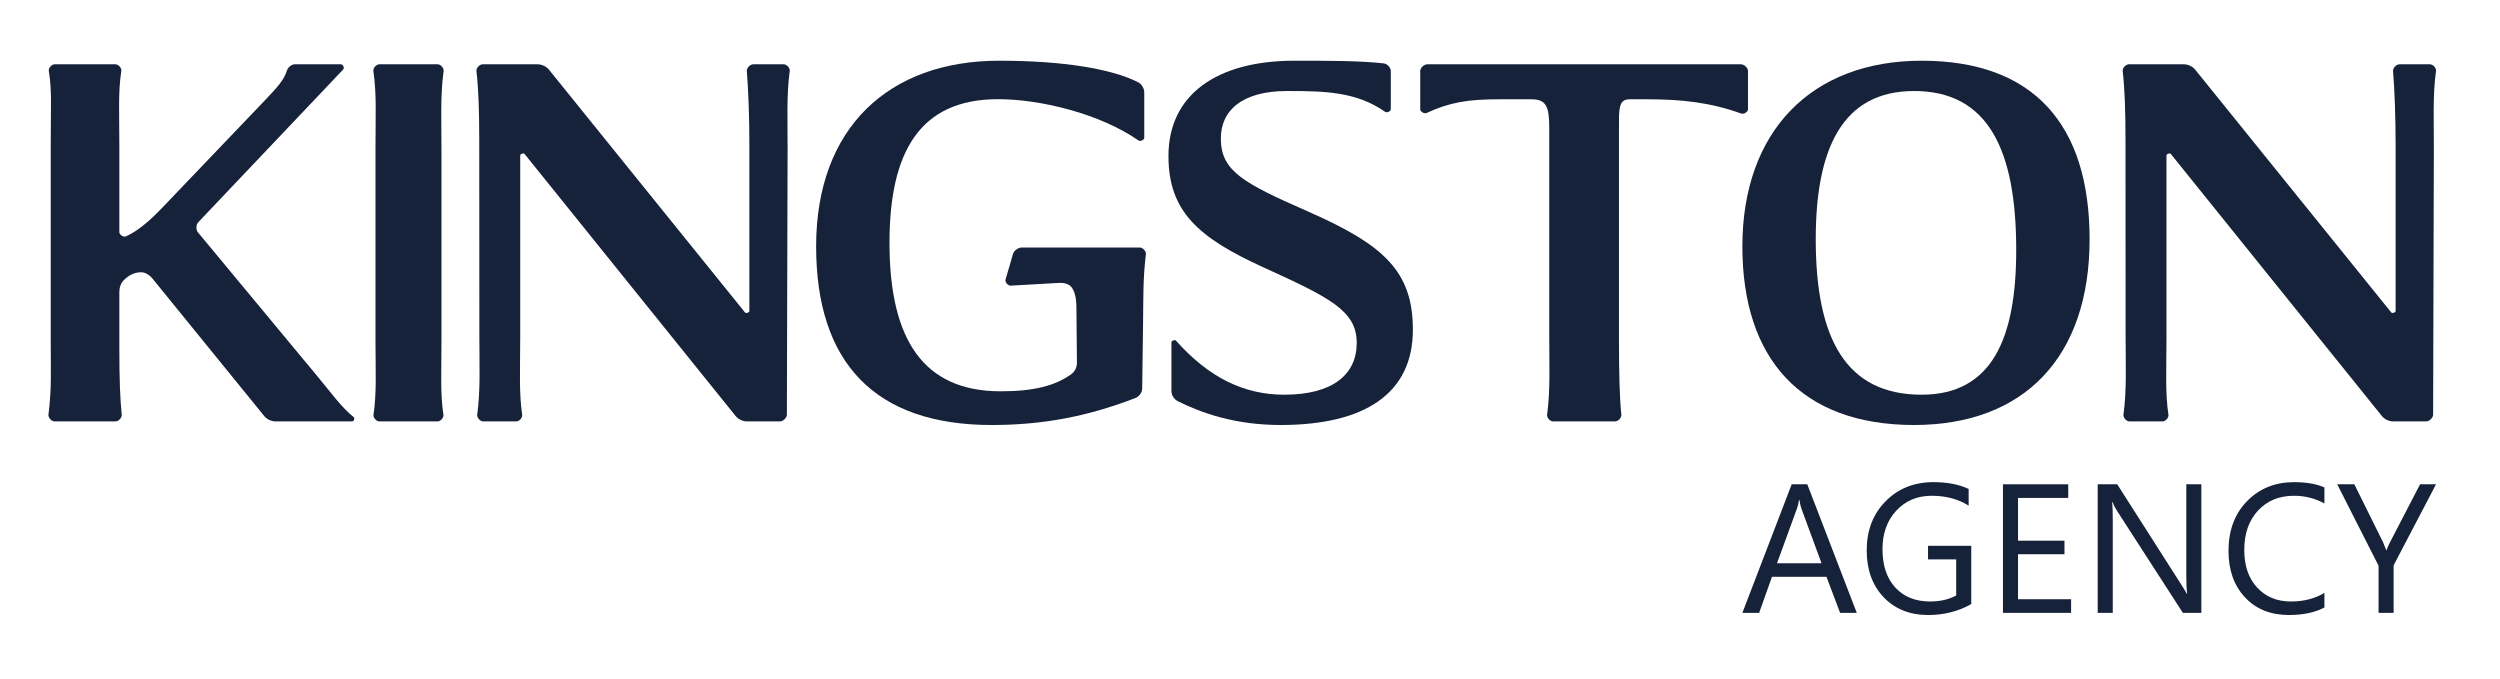
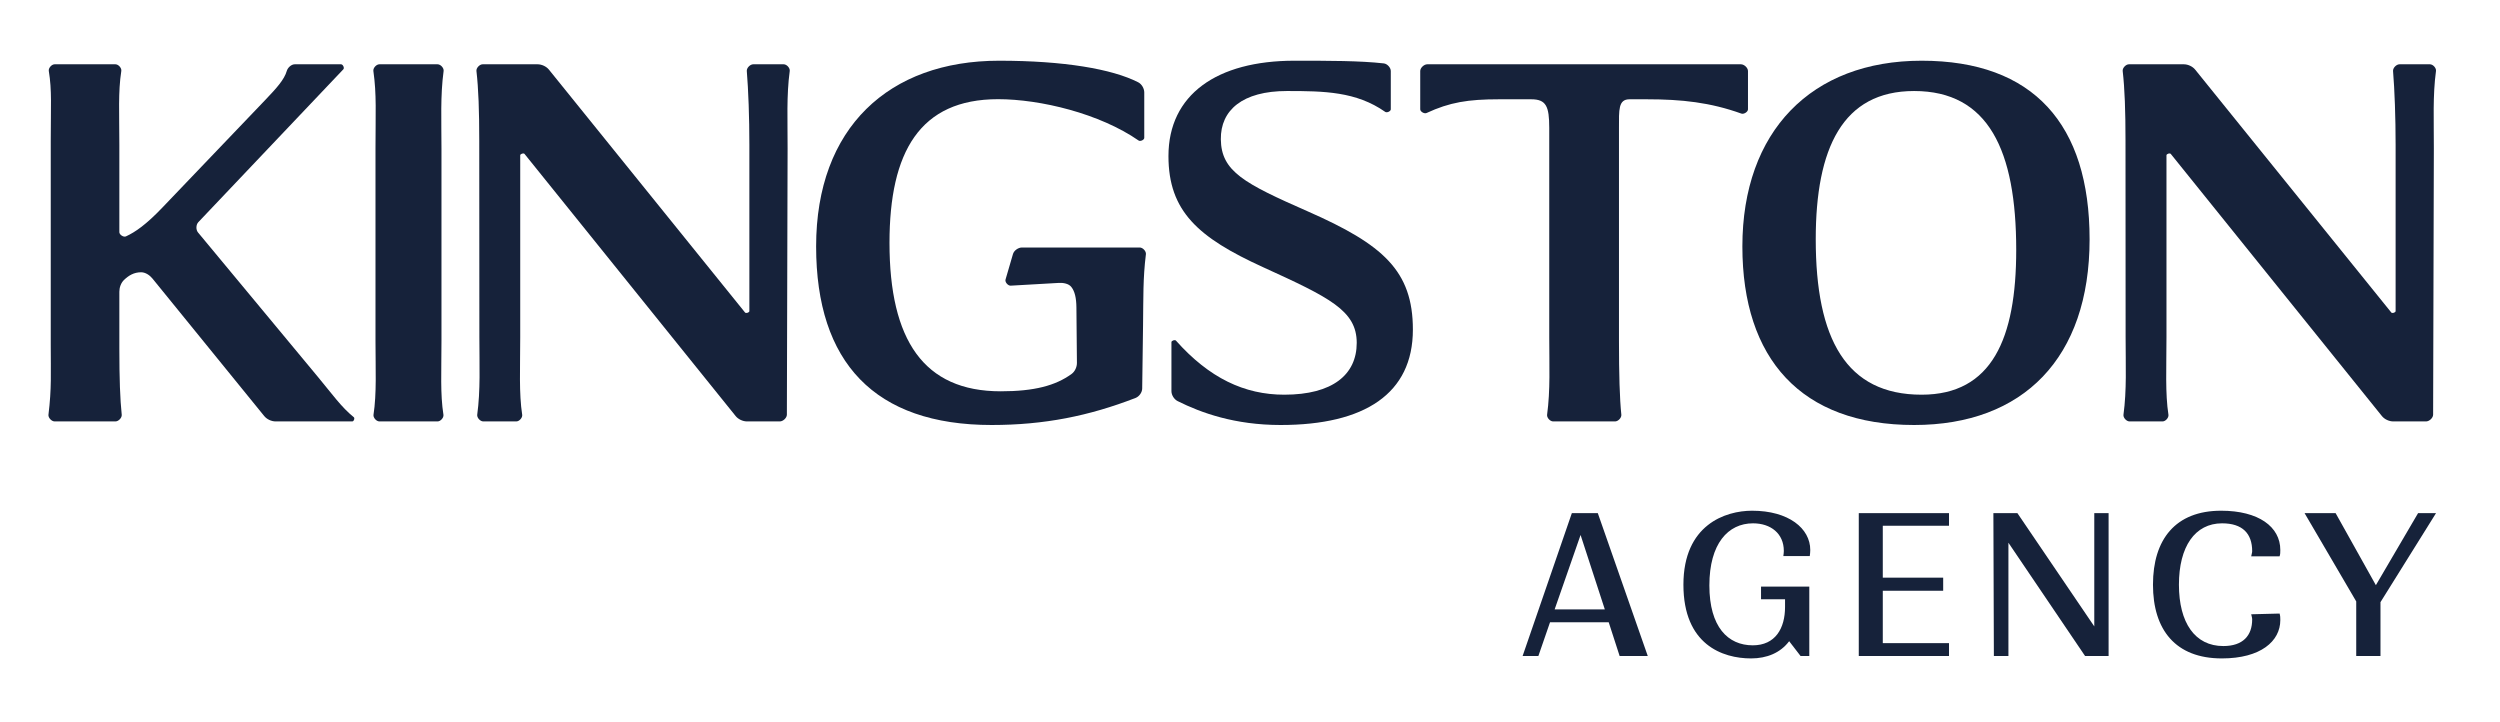
- <svg xmlns="http://www.w3.org/2000/svg" role="img" aria-label="Wordmark combination A" viewBox="-12 -18 700 190" color="#16223a">
+ <svg xmlns="http://www.w3.org/2000/svg" role="img" aria-label="Kingston Agency master lockup" viewBox="-12 -18 700 202" color="#16223a">
  <g fill="currentColor">
    <g>
      <path d="M3.309 0L20.316 0C21.17 0 22.094 1.059 21.968 1.863C21.051 7.71 21.417 13.809 21.417 22.54L21.417 47.01C21.417 47.715 22.59 48.494 23.257 48.191C25.893 46.991 28.95 44.844 33.39 40.2L62.265 10C65.436 6.683 67.605 4.285 68.295 1.872C68.557 0.956 69.552 0 70.549 0L83.485 0C84.022 0 84.501 1.021 84.142 1.4L43.538 44.2C42.861 44.913 42.815 46.329 43.441 47.084L77.07 87.6C81.029 92.37 83.604 96.029 87.068 98.822C87.402 99.091 87.073 100 86.637 100L65.193 100C64.007 100 62.723 99.401 61.996 98.507L30.691 59.993C29.941 59.071 28.738 58.237 27.513 58.236C25.495 58.234 24.011 59.147 22.729 60.382C21.858 61.22 21.417 62.512 21.417 63.691L21.417 79.607C21.417 87.951 21.629 93.892 22.083 98.122C22.172 98.958 21.199 100 20.316 100L3.309 100C2.432 100 1.466 98.953 1.568 98.124C2.477 90.74 2.208 86.472 2.208 78.533L2.208 21.467C2.208 11.797 2.568 7.356 1.663 1.863C1.531 1.061 2.457 0 3.309 0Z" fill-rule="evenodd" />
      <path d="M94.238 0L110.512 0C111.378 0 112.324 1.053 112.213 1.871C111.277 8.768 111.612 15.739 111.612 23.613L111.612 77.46C111.612 86.191 111.246 92.29 112.163 98.137C112.289 98.941 111.365 100 110.512 100L94.238 100C93.383 100 92.459 98.941 92.582 98.136C93.499 92.123 93.138 85.232 93.138 77.46L93.138 23.613C93.138 13.789 93.482 8.462 92.544 1.869C92.427 1.053 93.374 0 94.238 0Z" fill-rule="evenodd" />
      <path d="M123.159 0L138.505 0C139.693 0 140.978 0.604 141.703 1.502L196.61 69.498C196.87 69.82 197.823 69.519 197.823 69.113L197.823 22.54C197.823 14.897 197.547 7.256 197.104 1.884C197.034 1.034 198.027 0 198.923 0L207.427 0C208.293 0 209.239 1.053 209.128 1.871C208.192 8.768 208.549 15.739 208.527 23.613L208.325 98.108C208.323 99 207.273 100 206.335 100L197.18 100C195.994 100 194.71 99.398 193.988 98.502L134.869 25.098C134.611 24.777 133.662 25.083 133.662 25.488L133.662 76.387C133.662 85.131 133.285 92.115 134.214 98.137C134.338 98.941 133.416 100 132.562 100L123.322 100C122.456 100 121.511 98.947 121.622 98.129C122.558 91.232 122.227 84.261 122.223 76.387L122.191 21.467C122.187 12.904 121.977 6.874 121.404 1.876C121.308 1.044 122.28 0 123.159 0Z" fill-rule="evenodd" />
      <path d="M308.393 7.89L308.393 20.61C308.393 21.168 307.29 21.678 306.816 21.349C295.936 13.798 279.305 9.771 267.455 9.771C245.574 9.771 237.058 24.485 237.058 50C237.058 77.195 246.618 91.565 268.199 91.565C277.642 91.565 283.564 89.959 288.035 86.714C288.987 86.023 289.55 84.749 289.539 83.61L289.396 68.1C289.371 65.377 288.924 63.548 287.962 62.336C287.223 61.405 285.703 61.143 284.48 61.214L270.996 61.986C270.229 62.03 269.341 60.985 269.546 60.279L271.634 53.121C271.916 52.154 273.098 51.3 274.152 51.3L307.118 51.3C307.993 51.3 308.957 52.347 308.855 53.174C308.01 59.999 308.158 65.291 308.054 73L307.815 90.809C307.801 91.862 306.981 93.028 305.957 93.425C292.918 98.476 280.396 101 265.65 101C232.906 101 216.515 83.497 216.515 51C216.515 17.747 236.88 -1 267.75 -1C285.914 -1 299.381 1.315 306.687 5.036C307.701 5.552 308.393 6.795 308.393 7.89Z" fill-rule="evenodd" />
      <path d="M377.422 1.89L377.422 12.61C377.422 13.159 376.33 13.654 375.866 13.328C367.731 7.615 358.697 7.485 348.337 7.485C335.89 7.485 329.739 12.854 329.834 21.002C329.941 30.029 336.414 33.372 354.207 41.2C375.249 50.458 383.607 57.815 383.607 74.3C383.607 92.202 370.146 101 346.552 101C333.73 101 324.326 97.599 317.747 94.314C316.74 93.811 316.003 92.605 316.003 91.522L316.003 77.804C316.003 77.378 316.977 77.047 317.266 77.372C326.584 87.842 336.432 92.515 347.592 92.515C361.141 92.515 367.883 86.89 367.883 78C367.883 68.97 360.316 65.321 341.633 56.8C323.472 48.517 315.168 41.135 315.168 25.7C315.168 8.497 328.718 -1 350.437 -1C360.152 -1 368.754 -1 375.455 -0.25C376.444 -0.14 377.422 0.942 377.422 1.89Z" fill-rule="evenodd" />
      <path d="M387.646 0L475.454 0C476.389 0 477.435 1 477.435 1.89L477.435 12.61C477.435 13.319 476.286 14.057 475.59 13.807C466.875 10.674 458.897 9.8 449.085 9.8L444.255 9.8C441.105 9.8 441.312 12.796 441.312 17.8L441.312 77.46C441.312 86.771 441.507 93.657 441.976 98.121C442.063 98.957 441.094 100 440.212 100L422.888 100C422.022 100 421.076 98.947 421.187 98.129C422.123 91.232 421.788 84.261 421.788 76.387L421.788 17.8C421.788 11.797 420.945 9.8 416.745 9.8L407.715 9.8C399.04 9.8 393.904 10.643 387.434 13.643C386.812 13.932 385.665 13.269 385.665 12.61L385.665 1.89C385.665 1 386.711 0 387.646 0Z" fill-rule="evenodd" />
      <path d="M526.05 -1C557.361 -1 573.085 16.813 573.085 49C573.085 82.253 554.489 101 523.95 101C492.308 101 475.865 82.465 475.865 51C475.865 18.783 495.18 -1 526.05 -1ZM523.95 7.485C503.928 7.485 496.408 23.485 496.408 49C496.408 76.93 504.926 92.515 526.05 92.515C545.752 92.515 552.541 76.78 552.541 52C552.541 24.07 544.754 7.485 523.95 7.485Z" fill-rule="evenodd" />
      <path d="M584.109 0L599.455 0C600.643 0 601.928 0.604 602.653 1.502L657.56 69.498C657.82 69.82 658.772 69.519 658.772 69.113L658.772 22.54C658.772 14.897 658.497 7.256 658.054 1.884C657.984 1.034 658.977 0 659.873 0L668.377 0C669.243 0 670.189 1.053 670.078 1.871C669.142 8.768 669.499 15.739 669.477 23.613L669.275 98.108C669.273 99 668.222 100 667.285 100L658.13 100C656.944 100 655.66 99.398 654.938 98.502L595.819 25.098C595.561 24.777 594.612 25.083 594.612 25.488L594.612 76.387C594.612 85.131 594.235 92.115 595.164 98.137C595.288 98.941 594.366 100 593.512 100L584.272 100C583.406 100 582.461 98.947 582.572 98.129C583.508 91.232 583.177 84.261 583.172 76.387L583.141 21.467C583.137 12.904 582.927 6.874 582.353 1.876C582.258 1.044 583.23 0 584.109 0Z" fill-rule="evenodd" />
    </g>
-     <g transform="translate(475.3131 153.6023) scale(0.5141423)">
-       <path d="M63.379 -0.000L54.297 -0.000L46.875 -19.629L17.188 -19.629L10.205 -0.000L1.074 -0.000L27.930 -70.020L36.426 -70.020ZM44.189 -27.002L33.203 -56.836Q32.666 -58.301 32.129 -61.523L31.934 -61.523Q31.445 -58.545 30.811 -56.836L19.922 -27.002Z" transform="translate(0 0)" />
-       <path d="M61.523 -4.785Q50.977 1.172 38.086 1.172Q23.096 1.172 13.843 -8.496Q4.590 -18.164 4.590 -34.082Q4.590 -50.342 14.868 -60.767Q25.146 -71.191 40.918 -71.191Q52.344 -71.191 60.107 -67.480L60.107 -58.398Q51.611 -63.770 39.990 -63.770Q28.223 -63.770 20.703 -55.664Q13.184 -47.559 13.184 -34.668Q13.184 -21.387 20.166 -13.794Q27.148 -6.201 39.111 -6.201Q47.314 -6.201 53.320 -9.473L53.320 -29.102L37.988 -29.102L37.988 -36.523L61.523 -36.523Z" transform="translate(64.19414 0)" />
-       <path d="M46.289 -0.000L9.180 -0.000L9.180 -70.020L44.727 -70.020L44.727 -62.598L17.383 -62.598L17.383 -39.307L42.676 -39.307L42.676 -31.934L17.383 -31.934L17.383 -7.422L46.289 -7.422Z" transform="translate(133.8082 0)" />
-       <path d="M65.625 -0.000L55.566 -0.000L19.531 -55.811Q18.164 -57.910 17.285 -60.205L16.992 -60.205Q17.383 -57.959 17.383 -50.586L17.383 -0.000L9.180 -0.000L9.180 -70.020L19.824 -70.020L54.883 -15.088Q57.080 -11.670 57.715 -10.400L57.910 -10.400Q57.422 -13.428 57.422 -20.703L57.422 -70.020L65.625 -70.020Z" transform="translate(185.4047 0)" />
-       <path d="M56.836 -2.930Q49.072 1.172 37.500 1.172Q22.559 1.172 13.574 -8.447Q4.590 -18.066 4.590 -33.691Q4.590 -50.488 14.697 -60.840Q24.805 -71.191 40.332 -71.191Q50.293 -71.191 56.836 -68.311L56.836 -59.570Q49.316 -63.770 40.234 -63.770Q28.174 -63.770 20.679 -55.713Q13.184 -47.656 13.184 -34.180Q13.184 -21.387 20.190 -13.794Q27.197 -6.201 38.574 -6.201Q49.121 -6.201 56.836 -10.889Z" transform="translate(261.2199 0)" />
-       <path d="M54.688 -70.020L31.592 -25.879L31.592 -0.000L23.389 -0.000L23.389 -25.684L0.879 -70.020L10.205 -70.020L25.879 -38.379Q26.172 -37.793 27.588 -34.082L27.734 -34.082Q28.223 -35.742 29.590 -38.379L45.996 -70.020Z" transform="translate(324.1445 0)" />
+     <g transform="translate(413.3806 165.6791) scale(0.6791171)">
+       <path d="M7.900 0.000L12.700 -13.900L36.900 -13.900L41.400 0.000L53.000 0.000L32.400 -58.900L21.700 -58.900L1.400 0.000ZM14.600 -19.200L25.300 -49.900L35.300 -19.200Z" transform="translate(0 0)" />
+       <path d="M32.100 1.000C38.600 1.000 44.200 -1.300 47.800 -6.100L52.500 0.000L56.100 0.000L56.100 -28.600L36.200 -28.600L36.200 -23.400L46.100 -23.400L46.100 -20.200C46.100 -11.400 42.100 -4.400 32.800 -4.400C22.600 -4.400 14.900 -11.900 14.900 -29.100C14.900 -46.300 22.600 -54.700 32.900 -54.700C40.200 -54.700 45.600 -50.500 45.600 -43.300C45.600 -42.700 45.500 -42.000 45.400 -41.200L56.300 -41.200C56.400 -42.000 56.500 -42.900 56.500 -43.700C56.500 -52.600 47.600 -59.900 32.500 -59.900C21.500 -59.900 4.200 -54.100 4.200 -29.400C4.200 -4.700 20.300 1.000 32.100 1.000Z" transform="translate(63.5 0)" />
+       <path d="M43.900 0.000L43.900 -5.300L16.600 -5.300L16.600 -26.900L41.500 -26.900L41.500 -32.300L16.600 -32.300L16.600 -53.700L43.900 -53.700L43.900 -58.900L6.700 -58.900L6.700 0.000Z" transform="translate(133.3 0)" />
+       <path d="M12.700 0.000L12.700 -46.700L44.300 0.000L54.000 0.000L54.000 -58.900L48.100 -58.900L48.100 -12.200L16.400 -58.900L6.500 -58.900L6.700 0.000Z" transform="translate(189 0)" />
+       <path d="M32.600 1.000C48.600 1.000 56.700 -6.100 56.700 -14.800C56.700 -15.800 56.700 -16.500 56.400 -17.500L44.700 -17.200C44.800 -16.600 45.100 -15.800 45.100 -15.100C45.100 -8.400 41.300 -4.100 33.200 -4.100C21.500 -4.100 14.900 -13.700 14.900 -29.400C14.900 -45.100 21.500 -54.700 32.700 -54.700C41.100 -54.700 45.100 -50.500 45.100 -43.200C45.100 -42.600 44.800 -41.800 44.700 -41.100L56.400 -41.100C56.700 -41.900 56.700 -42.800 56.700 -43.700C56.700 -53.300 47.700 -59.900 32.300 -59.900C13.500 -59.900 4.200 -48.100 4.200 -29.400C4.200 -10.800 13.500 1.000 32.600 1.000Z" transform="translate(257.1 0)" />
+       <path d="M32.600 0.000L32.600 -22.200L55.500 -58.900L48.100 -58.900L30.700 -29.200L14.100 -58.900L1.300 -58.900L22.600 -22.500L22.600 0.000Z" transform="translate(322.5 0)" />
    </g>
  </g>
</svg>
